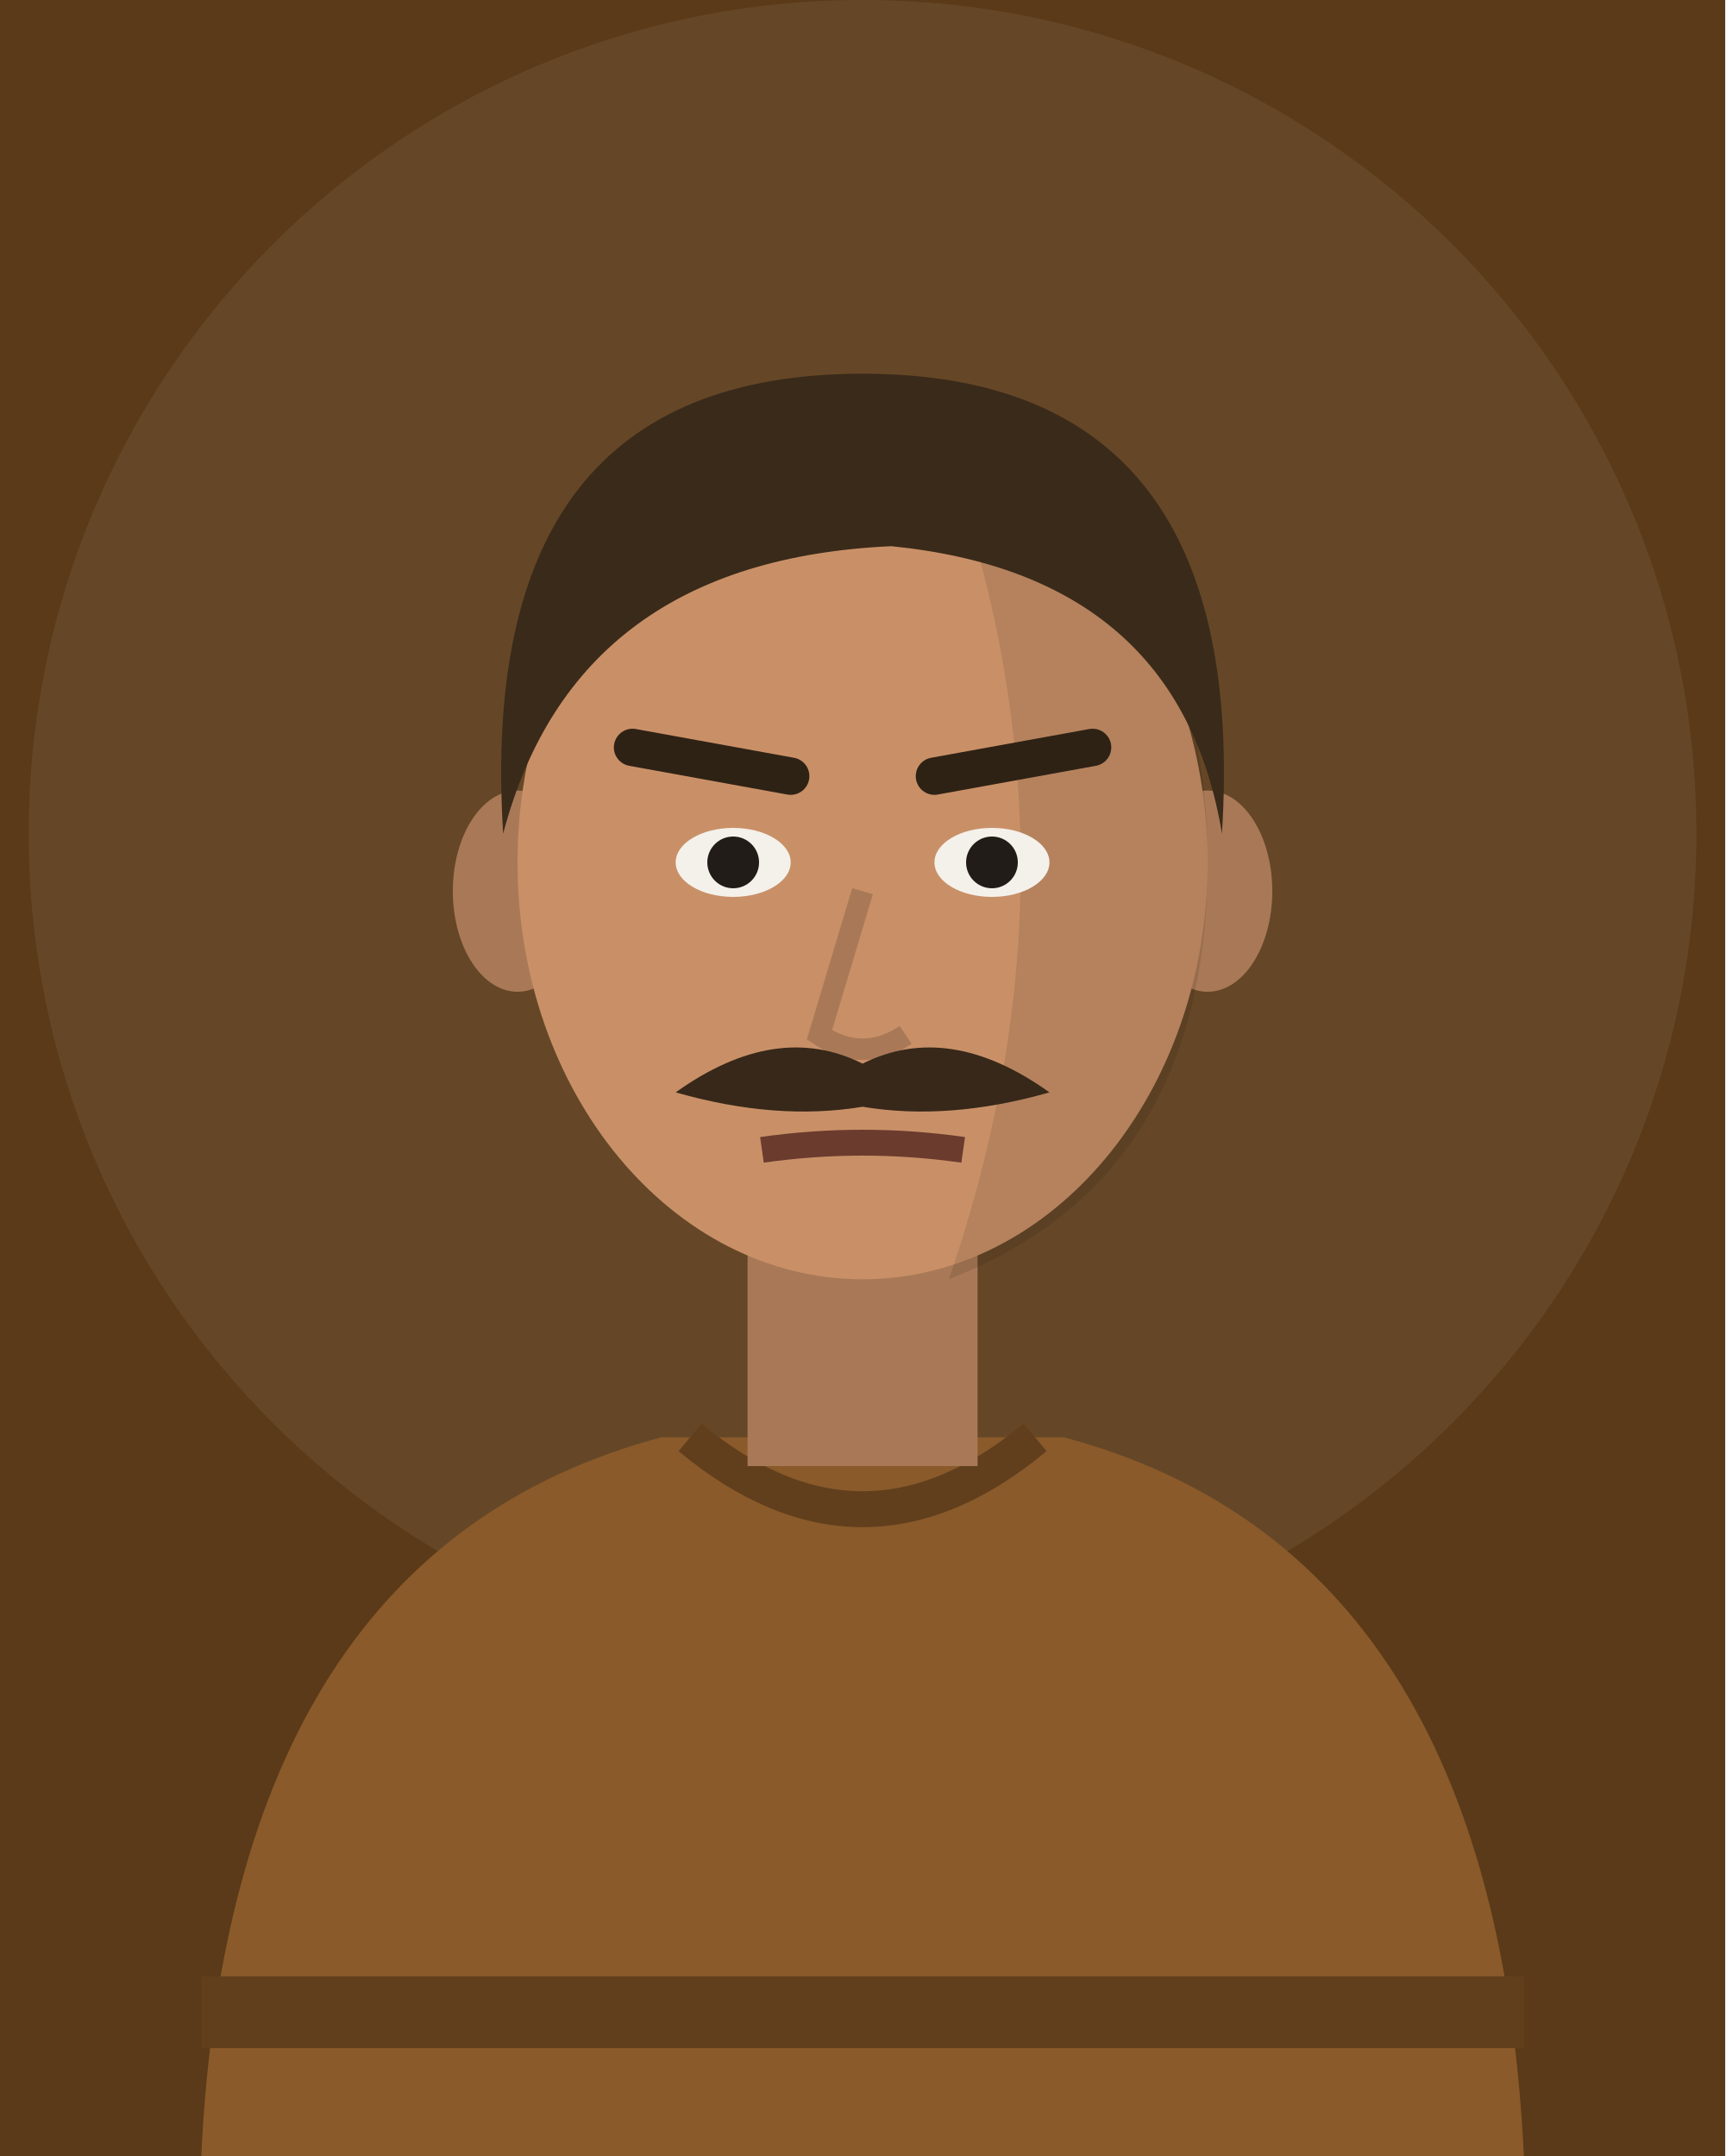
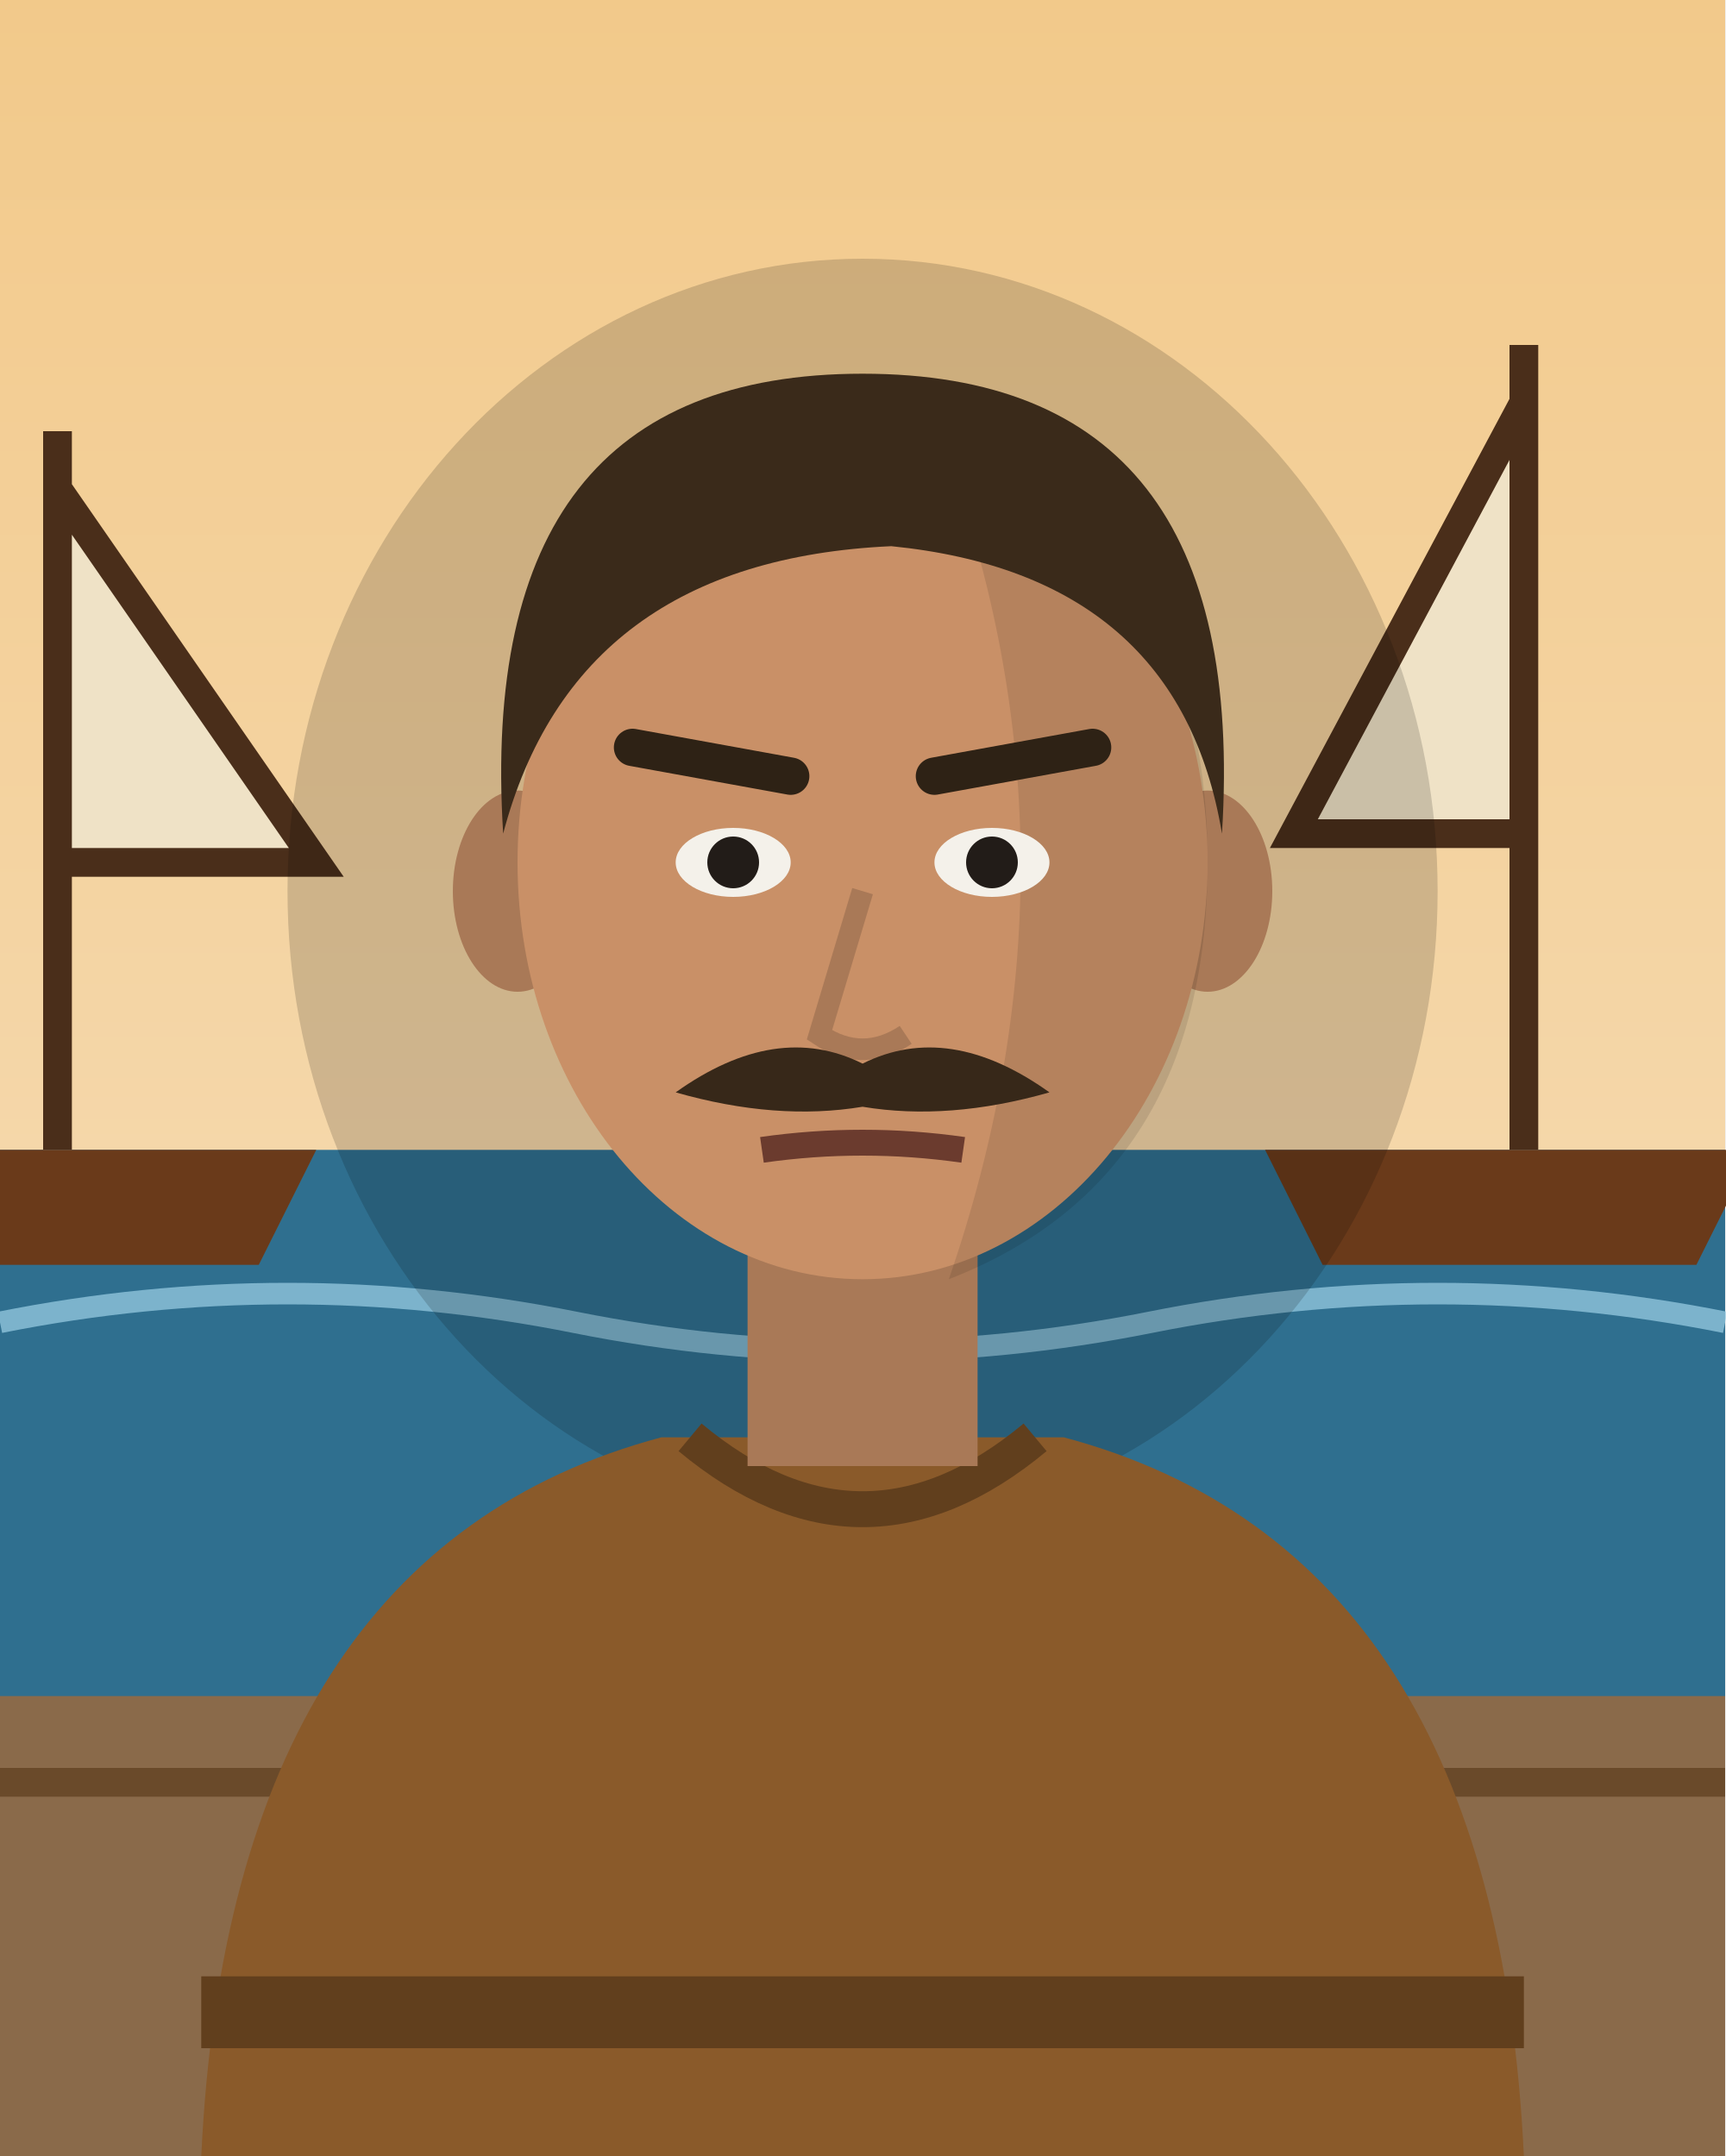
<svg xmlns="http://www.w3.org/2000/svg" viewBox="0 0 120 150" role="img" aria-label="Damón">
  <style>.fx{transform-box:fill-box;transform-origin:center}.tw{animation:tw 3s ease-in-out infinite}.pu{animation:pu 4s ease-in-out infinite}@keyframes tw{50%{opacity:.25}}@keyframes pu{50%{opacity:.55}}@keyframes spin{to{transform:rotate(360deg)}}@media (prefers-reduced-motion:reduce){*{animation:none!important}}</style>
-   <rect width="120" height="150" fill="#5a3a18" />
-   <circle cx="60" cy="58" r="58" fill="#fff" opacity=".07" />
+   <defs>
+     <linearGradient id="s65" x1="0" y1="0" x2="0" y2="1">
+       <stop offset="0" stop-color="#f2c98a" />
+       <stop offset="1" stop-color="#f7e3c4" />
+     </linearGradient>
+   </defs>
+   <rect width="120" height="150" fill="url(#s65)" />
+   <rect y="80" width="120" height="70" fill="#2f6f8f" />
+   <path d="M0 92 Q20 88 40 92 T80 92 T120 92" stroke="#9cd0e6" stroke-width="1.5" fill="none" opacity=".7" />
+   <path d="M4 80 V30 M4 34 L22 60 H4Z M106 80 V24 M106 28 L90 58 H106Z" stroke="#4a2e1a" stroke-width="2" fill="#efe2c6" />
+   <path d="M-4 80 H22 L18 88 H0Z M88 80 H122 L118 88 H92Z" fill="#6a3a1a" />
+   <rect x="0" y="118" width="120" height="32" fill="#8a6a4a" />
+   <path d="M0 124 H120" stroke="#6a4a2a" stroke-width="2" />
+   <ellipse cx="60" cy="62" rx="40" ry="44" fill="#000" opacity=".16" />
  <path d="M14 150 Q16 108 46 100 H74 Q104 108 106 150Z" fill="#8a5a2a" />
  <path d="M48 100 Q60 110 72 100" stroke="#613f1d" stroke-width="2.5" fill="none" />
  <path d="M14 140 H106" stroke="#613f1d" stroke-width="5" />
  <rect x="52" y="86" width="16" height="16" fill="#a97957" />
  <ellipse cx="36" cy="62" rx="4.5" ry="7" fill="#a97957" />
  <ellipse cx="84" cy="62" rx="4.5" ry="7" fill="#a97957" />
  <ellipse cx="60" cy="60" rx="24" ry="29" fill="#c99067" />
  <path d="M66 32 Q84 38 84 60 Q84 82 66 89 Q76 60 66 32Z" fill="#000" opacity=".1" />
  <path d="M35 58 Q33 26 60 26 Q87 26 85 58 Q82 40 62 38 Q40 39 35 58Z" fill="#3a2a1a" />
  <path d="M44 52 L55 54 M65 54 L76 52" stroke="#2e2215" stroke-width="2.6" stroke-linecap="round" />
  <ellipse cx="51" cy="60" rx="4" ry="2.4" fill="#f4f1ea" />
  <circle cx="51" cy="60" r="1.8" fill="#221c18" />
  <ellipse cx="69" cy="60" rx="4" ry="2.4" fill="#f4f1ea" />
  <circle cx="69" cy="60" r="1.8" fill="#221c18" />
  <path d="M60 62 L57 72 Q60 74 63 72" fill="none" stroke="#a97957" stroke-width="1.5" />
  <path d="M53 80 Q60 79 67 80" stroke="#6b3b2e" stroke-width="1.8" fill="none" />
  <path d="M47 76 Q54 71 60 74 Q66 71 73 76 Q66 78 60 77 Q54 78 47 76Z" fill="#372819" />
</svg>
